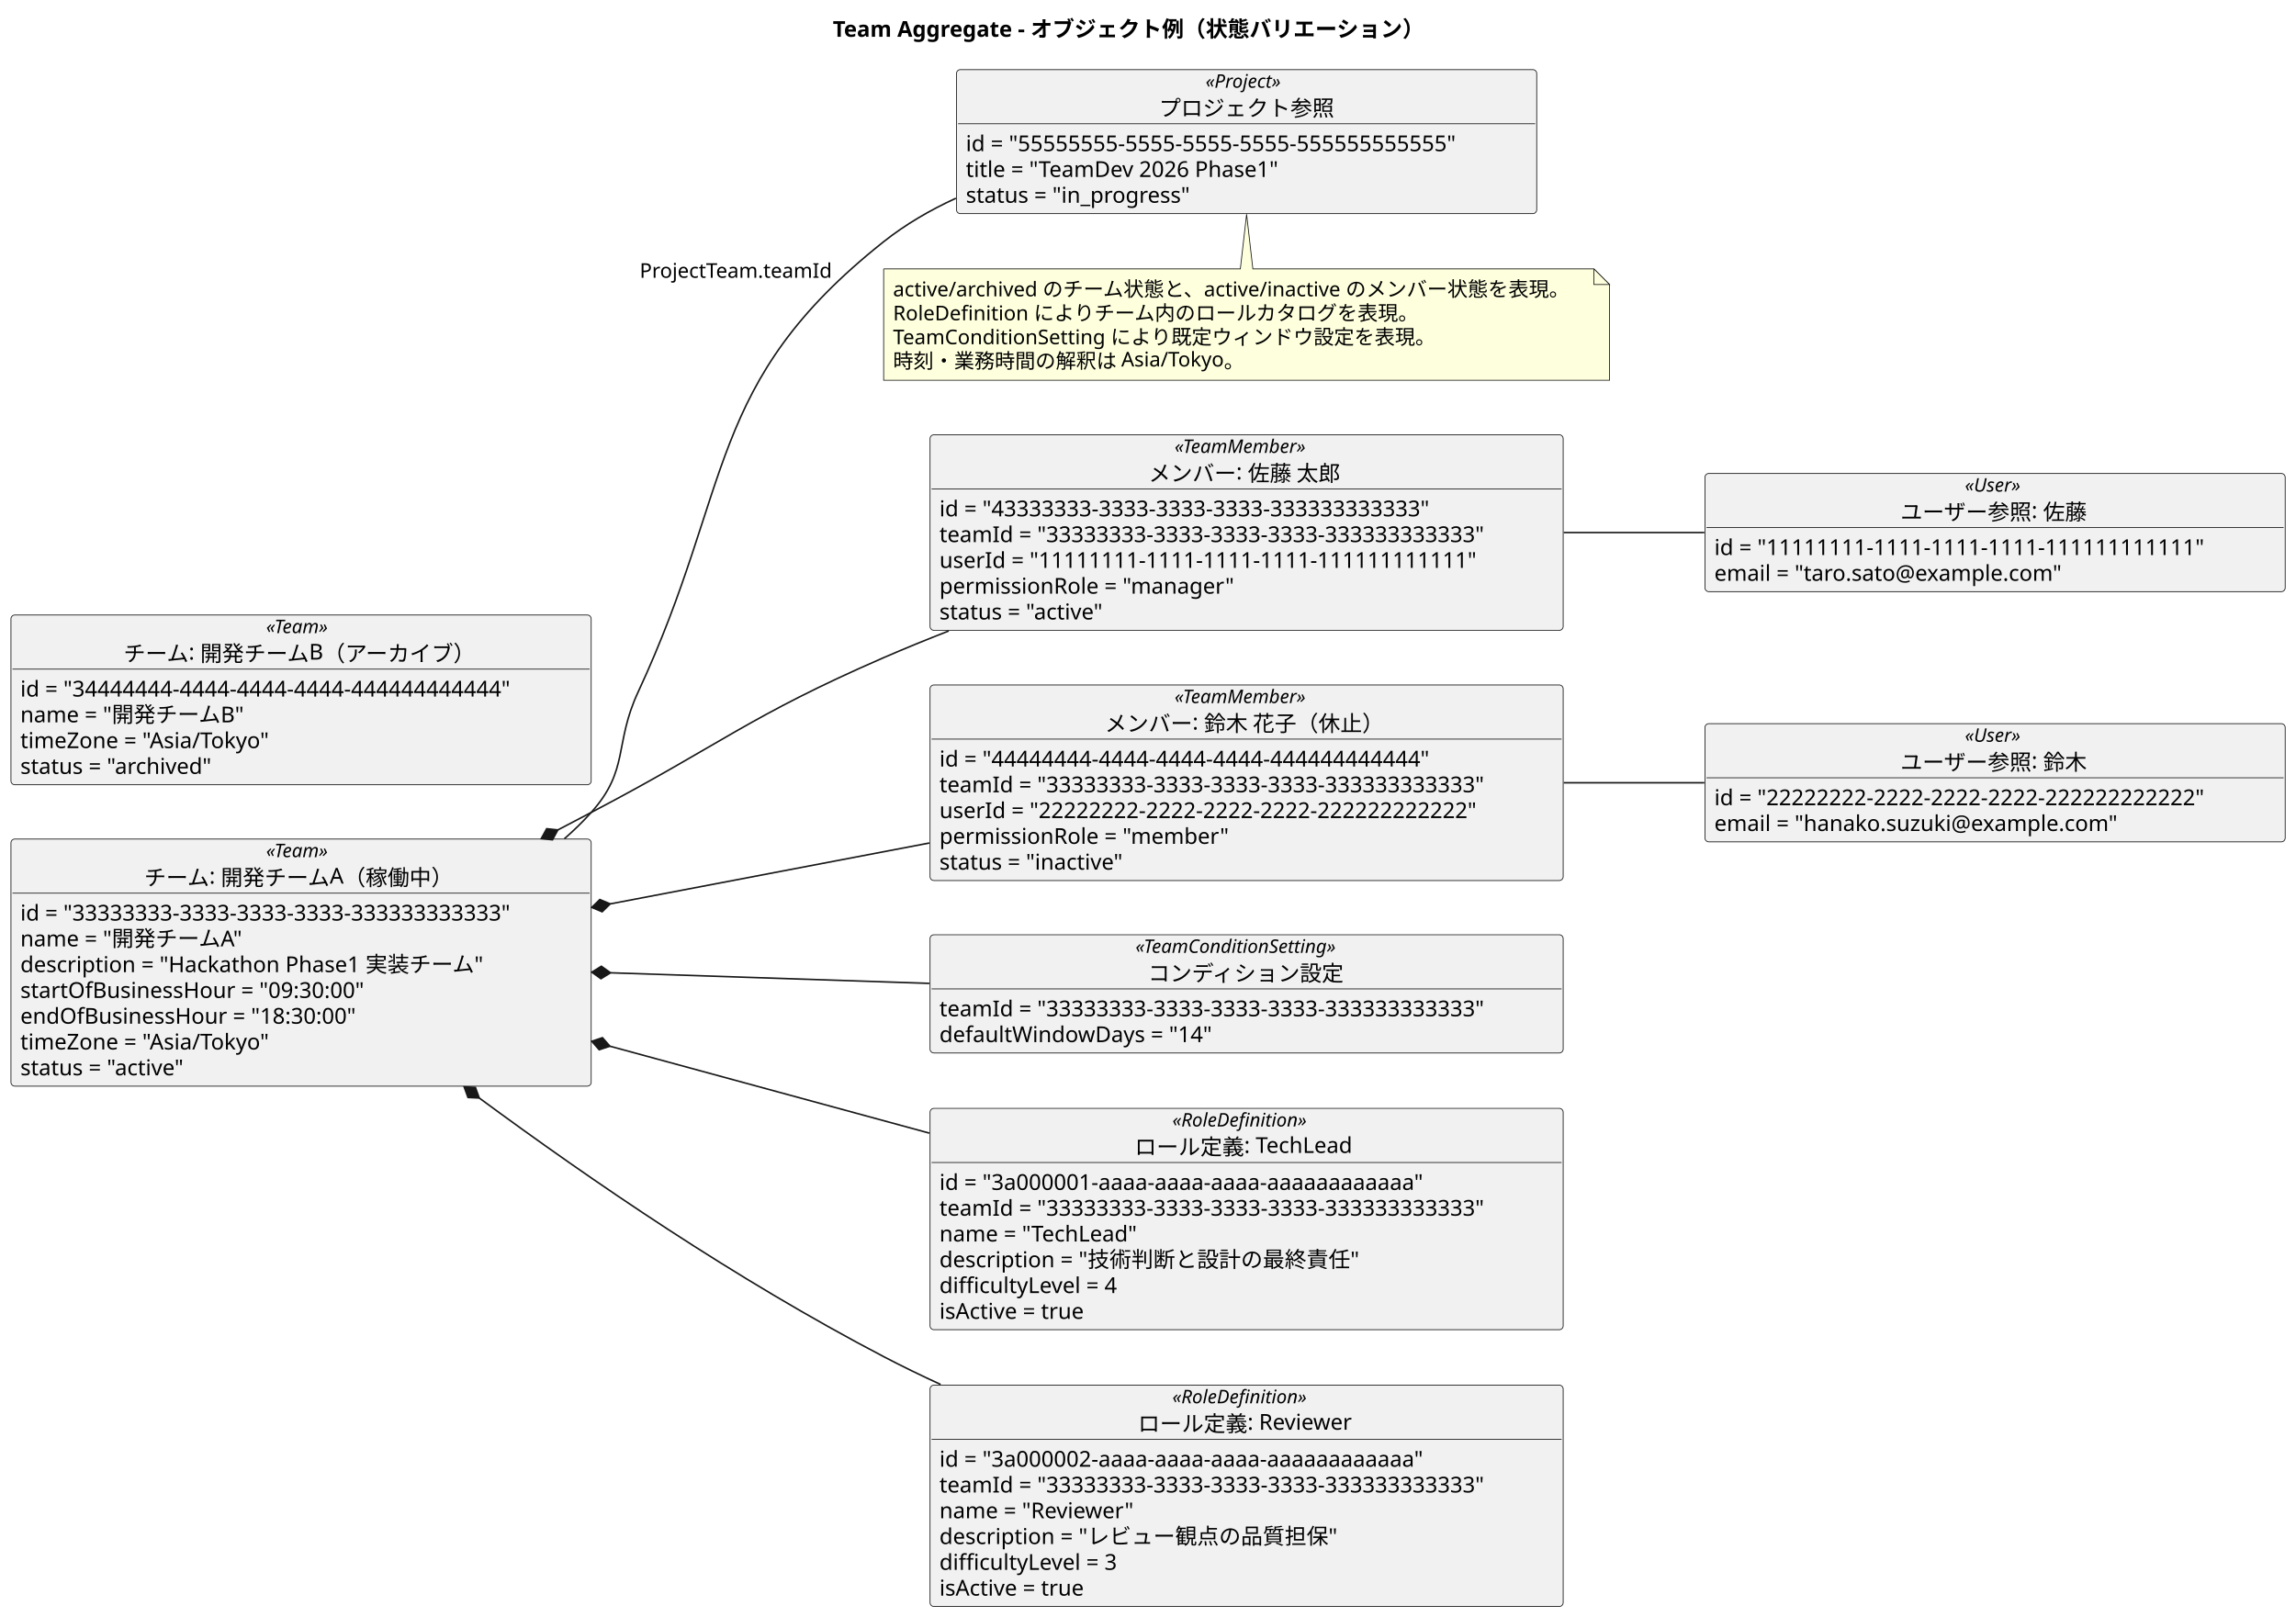
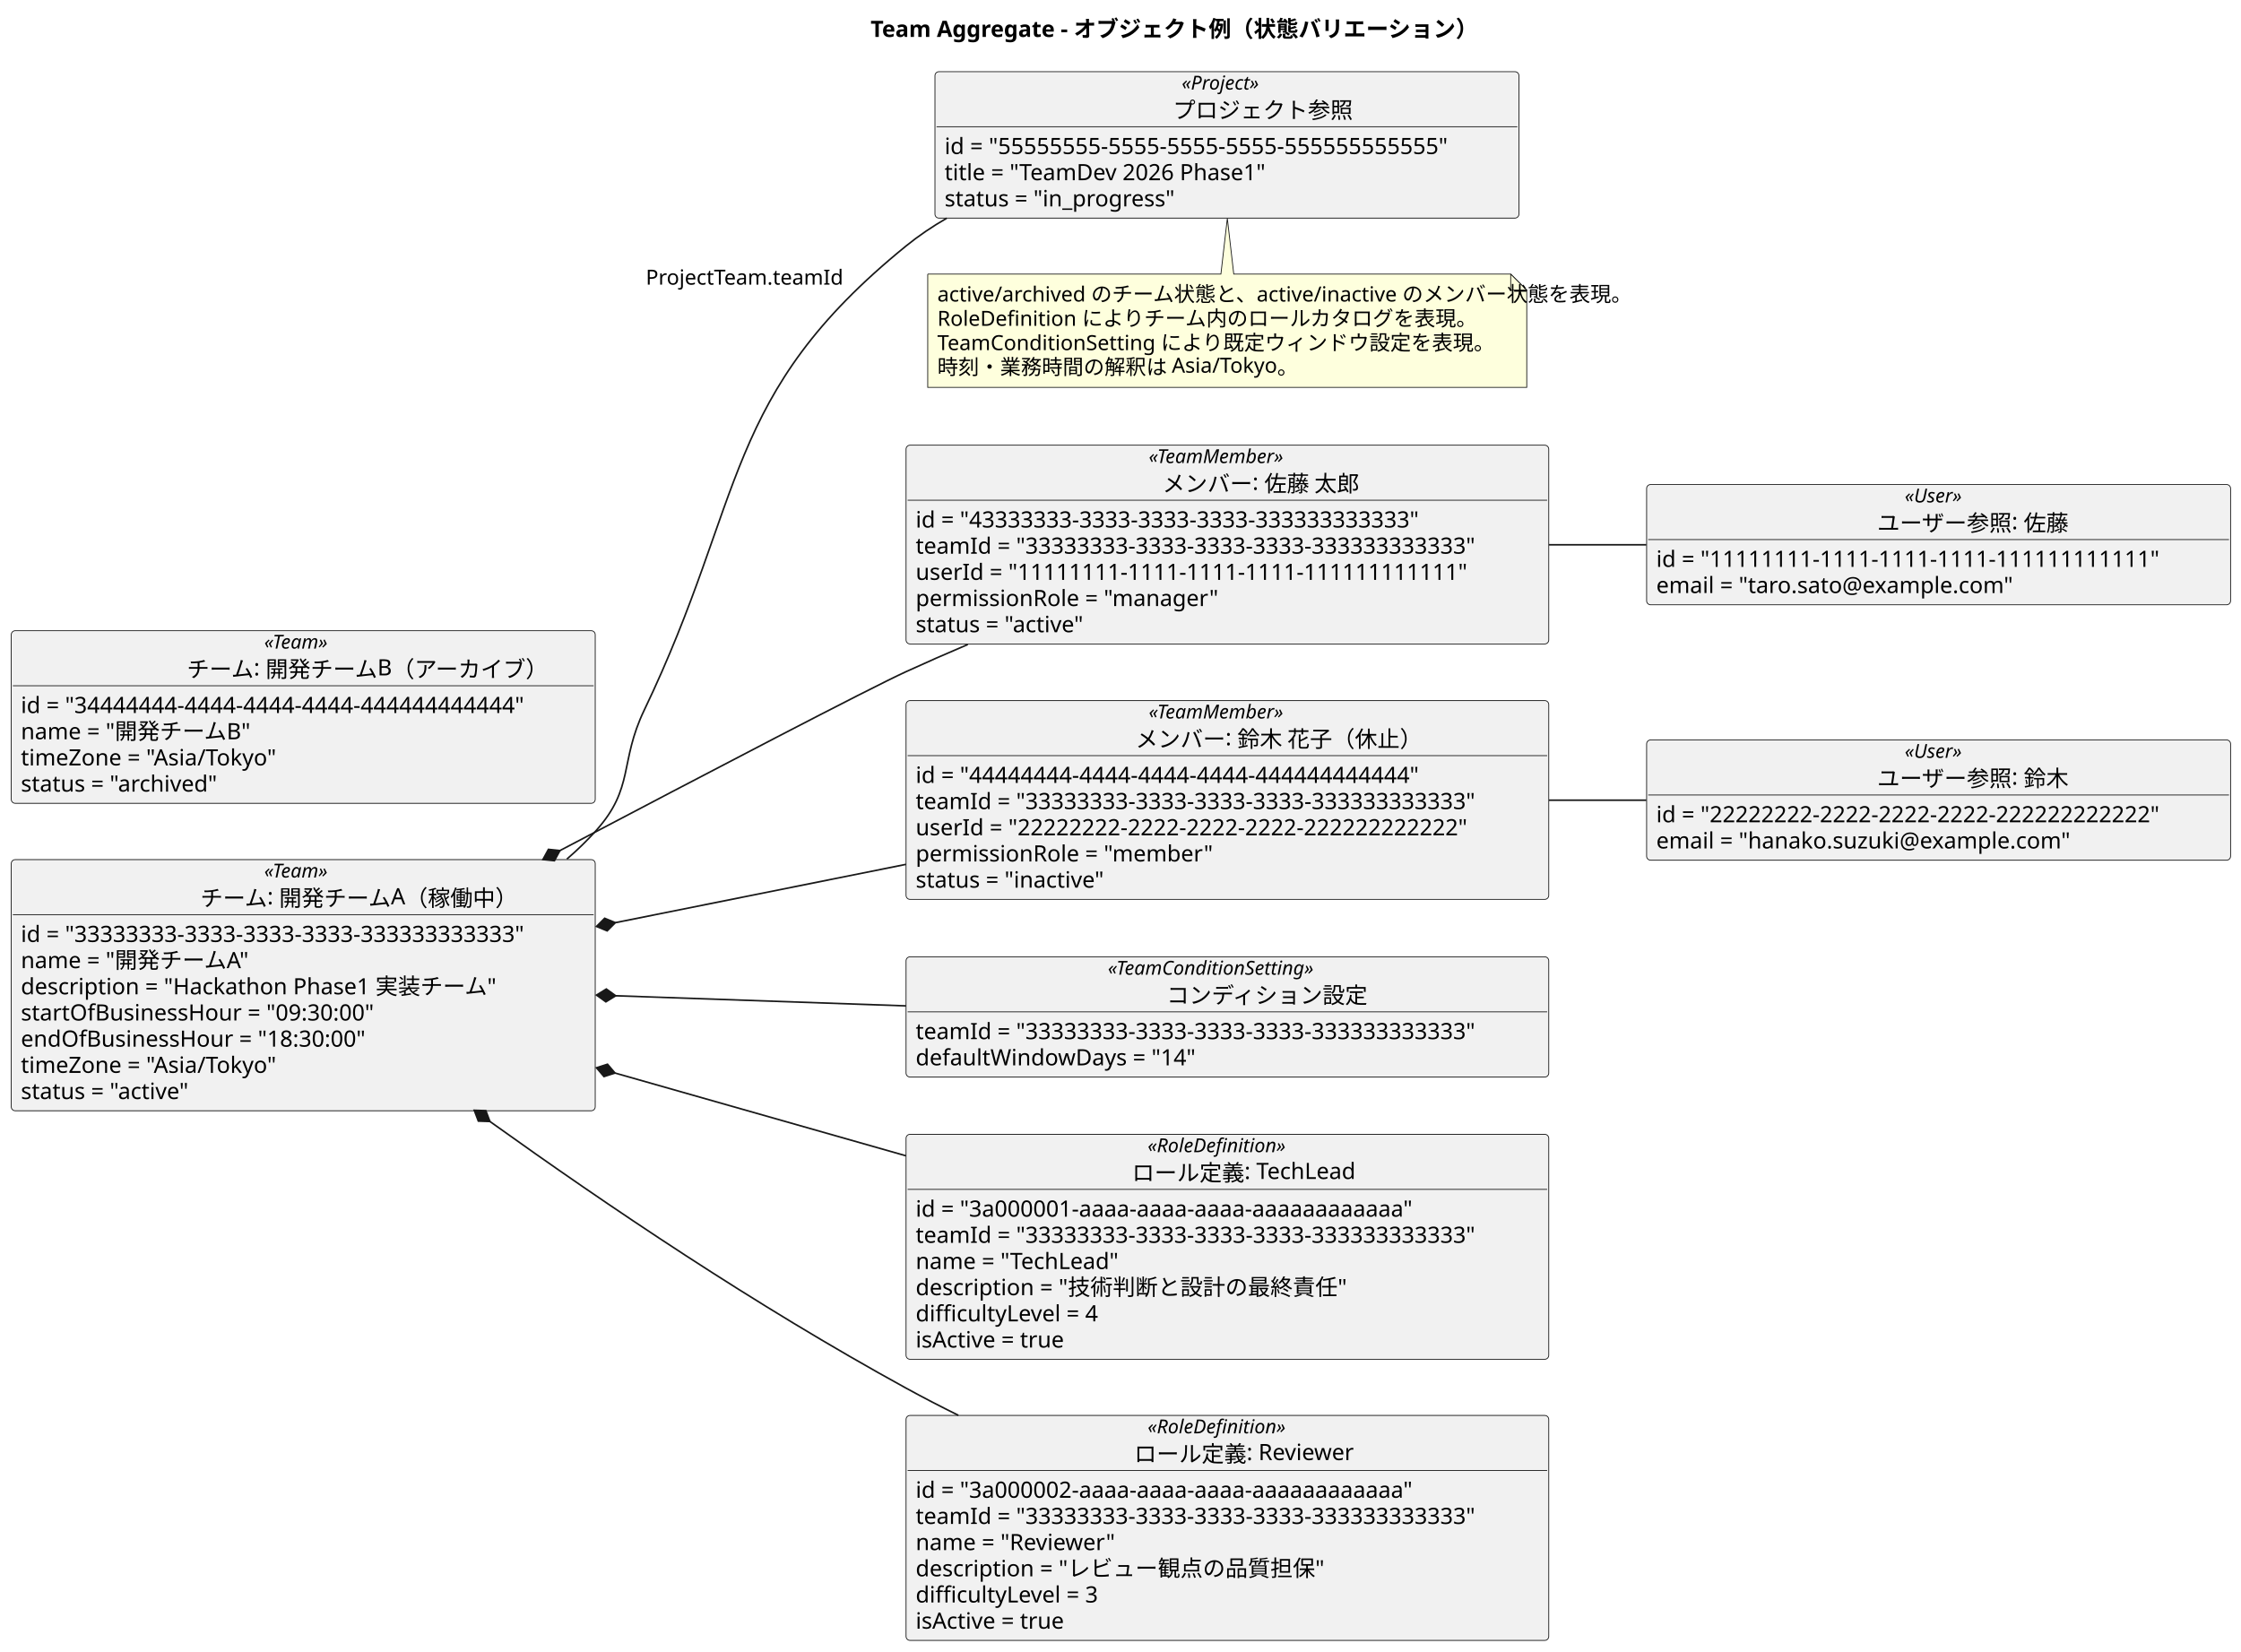
- <svg xmlns="http://www.w3.org/2000/svg" contentStyleType="text/css" data-diagram-type="CLASS" height="1034px" preserveAspectRatio="none" style="width:1468px;height:1034px;background:#FFFFFF;" version="1.1" viewBox="0 0 1468 1034" width="1468px" zoomAndPan="magnify">
+ <svg xmlns="http://www.w3.org/2000/svg" contentStyleType="text/css" data-diagram-type="CLASS" height="1028px" preserveAspectRatio="none" style="width:1395px;height:1028px;background:#FFFFFF;" version="1.1" viewBox="0 0 1395 1028" width="1395px" zoomAndPan="magnify">
  <defs />
  <g>
    <g class="title" data-source-line="1">
-       <text fill="#000000" font-family="sans-serif" font-size="14" font-weight="bold" lengthAdjust="spacing" textLength="389.143" x="532.473" y="23.535">Team Aggregate - オブジェクト例（状態バリエーション）</text>
+       <text fill="#000000" font-family="sans-serif" font-size="14" font-weight="bold" lengthAdjust="spacing" textLength="297.671" x="541.927" y="22.995">Team Aggregate - オブジェクト例（状態バリエーション）</text>
    </g>
    <g class="entity" data-qualified-name="team_active" data-source-line="7" id="ent0002">
-       <rect fill="#F1F1F1" height="158.039" rx="2.5" ry="2.5" style="stroke:#181818;stroke-width:0.5;" width="370.989" x="7" y="536.549" />
-       <text fill="#000000" font-family="sans-serif" font-size="12" font-style="italic" lengthAdjust="spacing" textLength="44.678" x="170.156" y="548.151">«Team»</text>
-       <text fill="#000000" font-family="sans-serif" font-size="14" lengthAdjust="spacing" textLength="200.519" x="92.235" y="566.217">チーム: 開発チームA（稼働中）</text>
-       <line style="stroke:#181818;stroke-width:0.5;" x1="8" x2="376.989" y1="571.171" y2="571.171" />
-       <text fill="#000000" font-family="sans-serif" font-size="14" lengthAdjust="spacing" textLength="358.989" x="13" y="588.706">id = "33333333-3333-3333-3333-333333333333"</text>
-       <text fill="#000000" font-family="sans-serif" font-size="14" lengthAdjust="spacing" textLength="147.397" x="13" y="605.194">name = "開発チームA"</text>
-       <text fill="#000000" font-family="sans-serif" font-size="14" lengthAdjust="spacing" textLength="305.648" x="13" y="621.682">description = "Hackathon Phase1 実装チーム"</text>
-       <text fill="#000000" font-family="sans-serif" font-size="14" lengthAdjust="spacing" textLength="231.506" x="13" y="638.171">startOfBusinessHour = "09:30:00"</text>
-       <text fill="#000000" font-family="sans-serif" font-size="14" lengthAdjust="spacing" textLength="225.736" x="13" y="654.659">endOfBusinessHour = "18:30:00"</text>
-       <text fill="#000000" font-family="sans-serif" font-size="14" lengthAdjust="spacing" textLength="171.616" x="13" y="671.147">timeZone = "Asia/Tokyo"</text>
-       <text fill="#000000" font-family="sans-serif" font-size="14" lengthAdjust="spacing" textLength="110.845" x="13" y="687.635">status = "active"</text>
+       <rect fill="#F1F1F1" height="156.344" rx="2.5" ry="2.5" style="stroke:#181818;stroke-width:0.5;" width="363.524" x="7" y="535.127" />
+       <text fill="#000000" font-family="sans-serif" font-size="12" font-style="italic" lengthAdjust="spacing" textLength="48.568" x="164.478" y="546.266">«Team»</text>
+       <text fill="#000000" font-family="sans-serif" font-size="14" lengthAdjust="spacing" textLength="127.962" x="124.781" y="564.091">チーム: 開発チームA（稼働中）</text>
+       <line style="stroke:#181818;stroke-width:0.5;" x1="8" x2="369.524" y1="569.393" y2="569.393" />
+       <text fill="#000000" font-family="sans-serif" font-size="14" lengthAdjust="spacing" textLength="351.524" x="13" y="586.388">id = "33333333-3333-3333-3333-333333333333"</text>
+       <text fill="#000000" font-family="sans-serif" font-size="14" lengthAdjust="spacing" textLength="124.797" x="13" y="602.685">name = "開発チームA"</text>
+       <text fill="#000000" font-family="sans-serif" font-size="14" lengthAdjust="spacing" textLength="288.258" x="13" y="618.981">description = "Hackathon Phase1 実装チーム"</text>
+       <text fill="#000000" font-family="sans-serif" font-size="14" lengthAdjust="spacing" textLength="240.399" x="13" y="635.278">startOfBusinessHour = "09:30:00"</text>
+       <text fill="#000000" font-family="sans-serif" font-size="14" lengthAdjust="spacing" textLength="234.165" x="13" y="651.575">endOfBusinessHour = "18:30:00"</text>
+       <text fill="#000000" font-family="sans-serif" font-size="14" lengthAdjust="spacing" textLength="176.914" x="13" y="667.872">timeZone = "Asia/Tokyo"</text>
+       <text fill="#000000" font-family="sans-serif" font-size="14" lengthAdjust="spacing" textLength="119.082" x="13" y="684.169">status = "active"</text>
    </g>
    <g class="entity" data-qualified-name="team_archived" data-source-line="17" id="ent0003">
-       <rect fill="#F1F1F1" height="108.574" rx="2.5" ry="2.5" style="stroke:#181818;stroke-width:0.5;" width="370.989" x="7" y="393.279" />
-       <text fill="#000000" font-family="sans-serif" font-size="12" font-style="italic" lengthAdjust="spacing" textLength="44.678" x="170.156" y="404.881">«Team»</text>
-       <text fill="#000000" font-family="sans-serif" font-size="14" lengthAdjust="spacing" textLength="226.912" x="79.039" y="422.947">チーム: 開発チームB（アーカイブ）</text>
-       <line style="stroke:#181818;stroke-width:0.5;" x1="8" x2="376.989" y1="427.901" y2="427.901" />
-       <text fill="#000000" font-family="sans-serif" font-size="14" lengthAdjust="spacing" textLength="358.989" x="13" y="445.436">id = "34444444-4444-4444-4444-444444444444"</text>
-       <text fill="#000000" font-family="sans-serif" font-size="14" lengthAdjust="spacing" textLength="145.79" x="13" y="461.924">name = "開発チームB"</text>
-       <text fill="#000000" font-family="sans-serif" font-size="14" lengthAdjust="spacing" textLength="171.616" x="13" y="478.412">timeZone = "Asia/Tokyo"</text>
-       <text fill="#000000" font-family="sans-serif" font-size="14" lengthAdjust="spacing" textLength="128.837" x="13" y="494.901">status = "archived"</text>
+       <rect fill="#F1F1F1" height="107.453" rx="2.5" ry="2.5" style="stroke:#181818;stroke-width:0.5;" width="363.524" x="7" y="392.627" />
+       <text fill="#000000" font-family="sans-serif" font-size="12" font-style="italic" lengthAdjust="spacing" textLength="48.568" x="164.478" y="403.766">«Team»</text>
+       <text fill="#000000" font-family="sans-serif" font-size="14" lengthAdjust="spacing" textLength="144.792" x="116.366" y="421.591">チーム: 開発チームB（アーカイブ）</text>
+       <line style="stroke:#181818;stroke-width:0.5;" x1="8" x2="369.524" y1="426.893" y2="426.893" />
+       <text fill="#000000" font-family="sans-serif" font-size="14" lengthAdjust="spacing" textLength="351.524" x="13" y="443.888">id = "34444444-4444-4444-4444-444444444444"</text>
+       <text fill="#000000" font-family="sans-serif" font-size="14" lengthAdjust="spacing" textLength="124.824" x="13" y="460.185">name = "開発チームB"</text>
+       <text fill="#000000" font-family="sans-serif" font-size="14" lengthAdjust="spacing" textLength="176.914" x="13" y="476.481">timeZone = "Asia/Tokyo"</text>
+       <text fill="#000000" font-family="sans-serif" font-size="14" lengthAdjust="spacing" textLength="137.108" x="13" y="492.778">status = "archived"</text>
    </g>
    <g class="entity" data-qualified-name="member_taro" data-source-line="24" id="ent0004">
-       <rect fill="#F1F1F1" height="125.062" rx="2.5" ry="2.5" style="stroke:#181818;stroke-width:0.5;" width="404.813" x="594.64" y="278.029" />
-       <text fill="#000000" font-family="sans-serif" font-size="12" font-style="italic" lengthAdjust="spacing" textLength="92.051" x="751.021" y="289.631">«TeamMember»</text>
-       <text fill="#000000" font-family="sans-serif" font-size="14" lengthAdjust="spacing" textLength="125.289" x="734.402" y="307.697">メンバー: 佐藤 太郎</text>
-       <line style="stroke:#181818;stroke-width:0.5;" x1="595.64" x2="998.453" y1="312.651" y2="312.651" />
-       <text fill="#000000" font-family="sans-serif" font-size="14" lengthAdjust="spacing" textLength="358.989" x="600.64" y="330.186">id = "43333333-3333-3333-3333-333333333333"</text>
-       <text fill="#000000" font-family="sans-serif" font-size="14" lengthAdjust="spacing" textLength="392.813" x="600.64" y="346.674">teamId = "33333333-3333-3333-3333-333333333333"</text>
-       <text fill="#000000" font-family="sans-serif" font-size="14" lengthAdjust="spacing" textLength="388.329" x="600.64" y="363.162">userId = "11111111-1111-1111-1111-111111111111"</text>
-       <text fill="#000000" font-family="sans-serif" font-size="14" lengthAdjust="spacing" textLength="194.291" x="600.64" y="379.651">permissionRole = "manager"</text>
-       <text fill="#000000" font-family="sans-serif" font-size="14" lengthAdjust="spacing" textLength="110.845" x="600.64" y="396.139">status = "active"</text>
+       <rect fill="#F1F1F1" height="123.75" rx="2.5" ry="2.5" style="stroke:#181818;stroke-width:0.5;" width="400.083" x="564" y="277.127" />
+       <text fill="#000000" font-family="sans-serif" font-size="12" font-style="italic" lengthAdjust="spacing" textLength="97.928" x="715.078" y="288.266">«TeamMember»</text>
+       <text fill="#000000" font-family="sans-serif" font-size="14" lengthAdjust="spacing" textLength="80.828" x="723.627" y="306.091">メンバー: 佐藤 太郎</text>
+       <line style="stroke:#181818;stroke-width:0.5;" x1="565" x2="963.083" y1="311.393" y2="311.393" />
+       <text fill="#000000" font-family="sans-serif" font-size="14" lengthAdjust="spacing" textLength="351.524" x="570" y="328.388">id = "43333333-3333-3333-3333-333333333333"</text>
+       <text fill="#000000" font-family="sans-serif" font-size="14" lengthAdjust="spacing" textLength="388.083" x="570" y="344.685">teamId = "33333333-3333-3333-3333-333333333333"</text>
+       <text fill="#000000" font-family="sans-serif" font-size="14" lengthAdjust="spacing" textLength="382.3" x="570" y="360.981">userId = "11111111-1111-1111-1111-111111111111"</text>
+       <text fill="#000000" font-family="sans-serif" font-size="14" lengthAdjust="spacing" textLength="203.93" x="570" y="377.278">permissionRole = "manager"</text>
+       <text fill="#000000" font-family="sans-serif" font-size="14" lengthAdjust="spacing" textLength="119.082" x="570" y="393.575">status = "active"</text>
    </g>
    <g class="entity" data-qualified-name="member_hanako" data-source-line="32" id="ent0005">
-       <rect fill="#F1F1F1" height="125.062" rx="2.5" ry="2.5" style="stroke:#181818;stroke-width:0.5;" width="404.813" x="594.64" y="438.029" />
-       <text fill="#000000" font-family="sans-serif" font-size="12" font-style="italic" lengthAdjust="spacing" textLength="92.051" x="751.021" y="449.631">«TeamMember»</text>
-       <text fill="#000000" font-family="sans-serif" font-size="14" lengthAdjust="spacing" textLength="181.289" x="706.402" y="467.697">メンバー: 鈴木 花子（休止）</text>
-       <line style="stroke:#181818;stroke-width:0.5;" x1="595.64" x2="998.453" y1="472.651" y2="472.651" />
-       <text fill="#000000" font-family="sans-serif" font-size="14" lengthAdjust="spacing" textLength="358.989" x="600.64" y="490.186">id = "44444444-4444-4444-4444-444444444444"</text>
-       <text fill="#000000" font-family="sans-serif" font-size="14" lengthAdjust="spacing" textLength="392.813" x="600.64" y="506.674">teamId = "33333333-3333-3333-3333-333333333333"</text>
-       <text fill="#000000" font-family="sans-serif" font-size="14" lengthAdjust="spacing" textLength="388.329" x="600.64" y="523.162">userId = "22222222-2222-2222-2222-222222222222"</text>
-       <text fill="#000000" font-family="sans-serif" font-size="14" lengthAdjust="spacing" textLength="191.092" x="600.64" y="539.651">permissionRole = "member"</text>
-       <text fill="#000000" font-family="sans-serif" font-size="14" lengthAdjust="spacing" textLength="123.58" x="600.64" y="556.139">status = "inactive"</text>
+       <rect fill="#F1F1F1" height="123.75" rx="2.5" ry="2.5" style="stroke:#181818;stroke-width:0.5;" width="400.083" x="564" y="436.127" />
+       <text fill="#000000" font-family="sans-serif" font-size="12" font-style="italic" lengthAdjust="spacing" textLength="97.928" x="715.078" y="447.266">«TeamMember»</text>
+       <text fill="#000000" font-family="sans-serif" font-size="14" lengthAdjust="spacing" textLength="114.434" x="706.825" y="465.091">メンバー: 鈴木 花子（休止）</text>
+       <line style="stroke:#181818;stroke-width:0.5;" x1="565" x2="963.083" y1="470.393" y2="470.393" />
+       <text fill="#000000" font-family="sans-serif" font-size="14" lengthAdjust="spacing" textLength="351.524" x="570" y="487.388">id = "44444444-4444-4444-4444-444444444444"</text>
+       <text fill="#000000" font-family="sans-serif" font-size="14" lengthAdjust="spacing" textLength="388.083" x="570" y="503.685">teamId = "33333333-3333-3333-3333-333333333333"</text>
+       <text fill="#000000" font-family="sans-serif" font-size="14" lengthAdjust="spacing" textLength="382.3" x="570" y="519.981">userId = "22222222-2222-2222-2222-222222222222"</text>
+       <text fill="#000000" font-family="sans-serif" font-size="14" lengthAdjust="spacing" textLength="200.149" x="570" y="536.278">permissionRole = "member"</text>
+       <text fill="#000000" font-family="sans-serif" font-size="14" lengthAdjust="spacing" textLength="131.845" x="570" y="552.575">status = "inactive"</text>
    </g>
    <g class="entity" data-qualified-name="team_condition_setting" data-source-line="40" id="ent0006">
-       <rect fill="#F1F1F1" height="75.598" rx="2.5" ry="2.5" style="stroke:#181818;stroke-width:0.5;" width="404.813" x="594.64" y="597.769" />
-       <text fill="#000000" font-family="sans-serif" font-size="12" font-style="italic" lengthAdjust="spacing" textLength="142.119" x="725.987" y="609.371">«TeamConditionSetting»</text>
-       <text fill="#000000" font-family="sans-serif" font-size="14" lengthAdjust="spacing" textLength="126" x="734.047" y="627.438">コンディション設定</text>
-       <line style="stroke:#181818;stroke-width:0.5;" x1="595.64" x2="998.453" y1="632.391" y2="632.391" />
-       <text fill="#000000" font-family="sans-serif" font-size="14" lengthAdjust="spacing" textLength="392.813" x="600.64" y="649.926">teamId = "33333333-3333-3333-3333-333333333333"</text>
-       <text fill="#000000" font-family="sans-serif" font-size="14" lengthAdjust="spacing" textLength="181.193" x="600.64" y="666.414">defaultWindowDays = "14"</text>
+       <rect fill="#F1F1F1" height="74.859" rx="2.5" ry="2.5" style="stroke:#181818;stroke-width:0.5;" width="400.083" x="564" y="595.627" />
+       <text fill="#000000" font-family="sans-serif" font-size="12" font-style="italic" lengthAdjust="spacing" textLength="148.799" x="689.642" y="606.766">«TeamConditionSetting»</text>
+       <text fill="#000000" font-family="sans-serif" font-size="14" lengthAdjust="spacing" textLength="75.612" x="726.235" y="624.591">コンディション設定</text>
+       <line style="stroke:#181818;stroke-width:0.5;" x1="565" x2="963.083" y1="629.893" y2="629.893" />
+       <text fill="#000000" font-family="sans-serif" font-size="14" lengthAdjust="spacing" textLength="388.083" x="570" y="646.888">teamId = "33333333-3333-3333-3333-333333333333"</text>
+       <text fill="#000000" font-family="sans-serif" font-size="14" lengthAdjust="spacing" textLength="191.03" x="570" y="663.185">defaultWindowDays = "14"</text>
    </g>
    <g class="entity" data-qualified-name="role_def_techlead" data-source-line="45" id="ent0007">
-       <rect fill="#F1F1F1" height="141.551" rx="2.5" ry="2.5" style="stroke:#181818;stroke-width:0.5;" width="404.813" x="594.64" y="708.789" />
-       <text fill="#000000" font-family="sans-serif" font-size="12" font-style="italic" lengthAdjust="spacing" textLength="94.934" x="749.58" y="720.391">«RoleDefinition»</text>
-       <text fill="#000000" font-family="sans-serif" font-size="14" lengthAdjust="spacing" textLength="143.179" x="725.457" y="738.457">ロール定義: TechLead</text>
-       <line style="stroke:#181818;stroke-width:0.5;" x1="595.64" x2="998.453" y1="743.411" y2="743.411" />
-       <text fill="#000000" font-family="sans-serif" font-size="14" lengthAdjust="spacing" textLength="330.962" x="600.64" y="760.946">id = "3a000001-aaaa-aaaa-aaaa-aaaaaaaaaaaa"</text>
-       <text fill="#000000" font-family="sans-serif" font-size="14" lengthAdjust="spacing" textLength="392.813" x="600.64" y="777.434">teamId = "33333333-3333-3333-3333-333333333333"</text>
-       <text fill="#000000" font-family="sans-serif" font-size="14" lengthAdjust="spacing" textLength="132.057" x="600.64" y="793.922">name = "TechLead"</text>
-       <text fill="#000000" font-family="sans-serif" font-size="14" lengthAdjust="spacing" textLength="274.524" x="600.64" y="810.411">description = "技術判断と設計の最終責任"</text>
-       <text fill="#000000" font-family="sans-serif" font-size="14" lengthAdjust="spacing" textLength="122.856" x="600.64" y="826.899">difficultyLevel = 4</text>
-       <text fill="#000000" font-family="sans-serif" font-size="14" lengthAdjust="spacing" textLength="99.784" x="600.64" y="843.387">isActive = true</text>
+       <rect fill="#F1F1F1" height="140.047" rx="2.5" ry="2.5" style="stroke:#181818;stroke-width:0.5;" width="400.083" x="564" y="706.127" />
+       <text fill="#000000" font-family="sans-serif" font-size="12" font-style="italic" lengthAdjust="spacing" textLength="99.316" x="714.383" y="717.266">«RoleDefinition»</text>
+       <text fill="#000000" font-family="sans-serif" font-size="14" lengthAdjust="spacing" textLength="118.788" x="704.648" y="735.091">ロール定義: TechLead</text>
+       <line style="stroke:#181818;stroke-width:0.5;" x1="565" x2="963.083" y1="740.393" y2="740.393" />
+       <text fill="#000000" font-family="sans-serif" font-size="14" lengthAdjust="spacing" textLength="343.321" x="570" y="757.388">id = "3a000001-aaaa-aaaa-aaaa-aaaaaaaaaaaa"</text>
+       <text fill="#000000" font-family="sans-serif" font-size="14" lengthAdjust="spacing" textLength="388.083" x="570" y="773.685">teamId = "33333333-3333-3333-3333-333333333333"</text>
+       <text fill="#000000" font-family="sans-serif" font-size="14" lengthAdjust="spacing" textLength="140.827" x="570" y="789.981">name = "TechLead"</text>
+       <text fill="#000000" font-family="sans-serif" font-size="14" lengthAdjust="spacing" textLength="212.167" x="570" y="806.278">description = "技術判断と設計の最終責任"</text>
+       <text fill="#000000" font-family="sans-serif" font-size="14" lengthAdjust="spacing" textLength="127.497" x="570" y="822.575">difficultyLevel = 4</text>
+       <text fill="#000000" font-family="sans-serif" font-size="14" lengthAdjust="spacing" textLength="104.098" x="570" y="838.872">isActive = true</text>
    </g>
    <g class="entity" data-qualified-name="role_def_reviewer" data-source-line="54" id="ent0008">
-       <rect fill="#F1F1F1" height="141.551" rx="2.5" ry="2.5" style="stroke:#181818;stroke-width:0.5;" width="404.813" x="594.64" y="885.789" />
-       <text fill="#000000" font-family="sans-serif" font-size="12" font-style="italic" lengthAdjust="spacing" textLength="94.934" x="749.58" y="897.391">«RoleDefinition»</text>
-       <text fill="#000000" font-family="sans-serif" font-size="14" lengthAdjust="spacing" textLength="138.92" x="727.587" y="915.457">ロール定義: Reviewer</text>
-       <line style="stroke:#181818;stroke-width:0.5;" x1="595.64" x2="998.453" y1="920.411" y2="920.411" />
-       <text fill="#000000" font-family="sans-serif" font-size="14" lengthAdjust="spacing" textLength="330.962" x="600.64" y="937.946">id = "3a000002-aaaa-aaaa-aaaa-aaaaaaaaaaaa"</text>
-       <text fill="#000000" font-family="sans-serif" font-size="14" lengthAdjust="spacing" textLength="392.813" x="600.64" y="954.434">teamId = "33333333-3333-3333-3333-333333333333"</text>
-       <text fill="#000000" font-family="sans-serif" font-size="14" lengthAdjust="spacing" textLength="127.798" x="600.64" y="970.922">name = "Reviewer"</text>
-       <text fill="#000000" font-family="sans-serif" font-size="14" lengthAdjust="spacing" textLength="260.524" x="600.64" y="987.411">description = "レビュー観点の品質担保"</text>
-       <text fill="#000000" font-family="sans-serif" font-size="14" lengthAdjust="spacing" textLength="122.856" x="600.64" y="1003.899">difficultyLevel = 3</text>
-       <text fill="#000000" font-family="sans-serif" font-size="14" lengthAdjust="spacing" textLength="99.784" x="600.64" y="1020.387">isActive = true</text>
+       <rect fill="#F1F1F1" height="140.047" rx="2.5" ry="2.5" style="stroke:#181818;stroke-width:0.5;" width="400.083" x="564" y="881.127" />
+       <text fill="#000000" font-family="sans-serif" font-size="12" font-style="italic" lengthAdjust="spacing" textLength="99.316" x="714.383" y="892.266">«RoleDefinition»</text>
+       <text fill="#000000" font-family="sans-serif" font-size="14" lengthAdjust="spacing" textLength="116.122" x="705.981" y="910.091">ロール定義: Reviewer</text>
+       <line style="stroke:#181818;stroke-width:0.5;" x1="565" x2="963.083" y1="915.393" y2="915.393" />
+       <text fill="#000000" font-family="sans-serif" font-size="14" lengthAdjust="spacing" textLength="343.321" x="570" y="932.388">id = "3a000002-aaaa-aaaa-aaaa-aaaaaaaaaaaa"</text>
+       <text fill="#000000" font-family="sans-serif" font-size="14" lengthAdjust="spacing" textLength="388.083" x="570" y="948.685">teamId = "33333333-3333-3333-3333-333333333333"</text>
+       <text fill="#000000" font-family="sans-serif" font-size="14" lengthAdjust="spacing" textLength="138.161" x="570" y="964.981">name = "Reviewer"</text>
+       <text fill="#000000" font-family="sans-serif" font-size="14" lengthAdjust="spacing" textLength="203.766" x="570" y="981.278">description = "レビュー観点の品質担保"</text>
+       <text fill="#000000" font-family="sans-serif" font-size="14" lengthAdjust="spacing" textLength="127.497" x="570" y="997.575">difficultyLevel = 3</text>
+       <text fill="#000000" font-family="sans-serif" font-size="14" lengthAdjust="spacing" textLength="104.098" x="570" y="1013.872">isActive = true</text>
    </g>
    <g class="entity" data-qualified-name="user_taro" data-source-line="63" id="ent0009">
-       <rect fill="#F1F1F1" height="75.598" rx="2.5" ry="2.5" style="stroke:#181818;stroke-width:0.5;" width="370.989" x="1090.1" y="302.769" />
-       <text fill="#000000" font-family="sans-serif" font-size="12" font-style="italic" lengthAdjust="spacing" textLength="38.602" x="1256.294" y="314.371">«User»</text>
-       <text fill="#000000" font-family="sans-serif" font-size="14" lengthAdjust="spacing" textLength="120.859" x="1215.165" y="332.438">ユーザー参照: 佐藤</text>
-       <line style="stroke:#181818;stroke-width:0.5;" x1="1091.1" x2="1460.089" y1="337.391" y2="337.391" />
-       <text fill="#000000" font-family="sans-serif" font-size="14" lengthAdjust="spacing" textLength="358.989" x="1096.1" y="354.926">id = "11111111-1111-1111-1111-111111111111"</text>
-       <text fill="#000000" font-family="sans-serif" font-size="14" lengthAdjust="spacing" textLength="230.706" x="1096.1" y="371.414">email = "taro.sato@example.com"</text>
+       <rect fill="#F1F1F1" height="74.859" rx="2.5" ry="2.5" style="stroke:#181818;stroke-width:0.5;" width="363.524" x="1025" y="301.627" />
+       <text fill="#000000" font-family="sans-serif" font-size="12" font-style="italic" lengthAdjust="spacing" textLength="42.164" x="1185.68" y="312.766">«User»</text>
+       <text fill="#000000" font-family="sans-serif" font-size="14" lengthAdjust="spacing" textLength="76.378" x="1168.573" y="330.591">ユーザー参照: 佐藤</text>
+       <line style="stroke:#181818;stroke-width:0.5;" x1="1026" x2="1387.524" y1="335.893" y2="335.893" />
+       <text fill="#000000" font-family="sans-serif" font-size="14" lengthAdjust="spacing" textLength="351.524" x="1031" y="352.888">id = "11111111-1111-1111-1111-111111111111"</text>
+       <text fill="#000000" font-family="sans-serif" font-size="14" lengthAdjust="spacing" textLength="243.742" x="1031" y="369.185">email = "taro.sato@example.com"</text>
    </g>
    <g class="entity" data-qualified-name="user_hanako" data-source-line="68" id="ent0010">
-       <rect fill="#F1F1F1" height="75.598" rx="2.5" ry="2.5" style="stroke:#181818;stroke-width:0.5;" width="370.989" x="1090.1" y="462.769" />
-       <text fill="#000000" font-family="sans-serif" font-size="12" font-style="italic" lengthAdjust="spacing" textLength="38.602" x="1256.294" y="474.371">«User»</text>
-       <text fill="#000000" font-family="sans-serif" font-size="14" lengthAdjust="spacing" textLength="120.859" x="1215.165" y="492.438">ユーザー参照: 鈴木</text>
-       <line style="stroke:#181818;stroke-width:0.5;" x1="1091.1" x2="1460.089" y1="497.391" y2="497.391" />
-       <text fill="#000000" font-family="sans-serif" font-size="14" lengthAdjust="spacing" textLength="358.989" x="1096.1" y="514.926">id = "22222222-2222-2222-2222-222222222222"</text>
-       <text fill="#000000" font-family="sans-serif" font-size="14" lengthAdjust="spacing" textLength="269.097" x="1096.1" y="531.414">email = "hanako.suzuki@example.com"</text>
+       <rect fill="#F1F1F1" height="74.859" rx="2.5" ry="2.5" style="stroke:#181818;stroke-width:0.5;" width="363.524" x="1025" y="460.627" />
+       <text fill="#000000" font-family="sans-serif" font-size="12" font-style="italic" lengthAdjust="spacing" textLength="42.164" x="1185.68" y="471.766">«User»</text>
+       <text fill="#000000" font-family="sans-serif" font-size="14" lengthAdjust="spacing" textLength="76.378" x="1168.573" y="489.591">ユーザー参照: 鈴木</text>
+       <line style="stroke:#181818;stroke-width:0.5;" x1="1026" x2="1387.524" y1="494.893" y2="494.893" />
+       <text fill="#000000" font-family="sans-serif" font-size="14" lengthAdjust="spacing" textLength="351.524" x="1031" y="511.888">id = "22222222-2222-2222-2222-222222222222"</text>
+       <text fill="#000000" font-family="sans-serif" font-size="14" lengthAdjust="spacing" textLength="281.388" x="1031" y="528.185">email = "hanako.suzuki@example.com"</text>
    </g>
    <g class="entity" data-qualified-name="project_ref" data-source-line="73" id="ent0011">
-       <rect fill="#F1F1F1" height="92.086" rx="2.5" ry="2.5" style="stroke:#181818;stroke-width:0.5;" width="370.989" x="611.55" y="44.52" />
-       <text fill="#000000" font-family="sans-serif" font-size="12" font-style="italic" lengthAdjust="spacing" textLength="52.459" x="770.815" y="56.121">«Project»</text>
-       <text fill="#000000" font-family="sans-serif" font-size="14" lengthAdjust="spacing" textLength="112" x="741.045" y="74.188">プロジェクト参照</text>
-       <line style="stroke:#181818;stroke-width:0.5;" x1="612.55" x2="981.539" y1="79.141" y2="79.141" />
-       <text fill="#000000" font-family="sans-serif" font-size="14" lengthAdjust="spacing" textLength="358.989" x="617.55" y="96.676">id = "55555555-5555-5555-5555-555555555555"</text>
-       <text fill="#000000" font-family="sans-serif" font-size="14" lengthAdjust="spacing" textLength="212.017" x="617.55" y="113.164">title = "TeamDev 2026 Phase1"</text>
-       <text fill="#000000" font-family="sans-serif" font-size="14" lengthAdjust="spacing" textLength="151.019" x="617.55" y="129.652">status = "in_progress"</text>
+       <rect fill="#F1F1F1" height="91.156" rx="2.5" ry="2.5" style="stroke:#181818;stroke-width:0.5;" width="363.524" x="582" y="44.627" />
+       <text fill="#000000" font-family="sans-serif" font-size="12" font-style="italic" lengthAdjust="spacing" textLength="56.344" x="735.59" y="55.766">«Project»</text>
+       <text fill="#000000" font-family="sans-serif" font-size="14" lengthAdjust="spacing" textLength="67.211" x="730.157" y="73.591">プロジェクト参照</text>
+       <line style="stroke:#181818;stroke-width:0.5;" x1="583" x2="944.524" y1="78.893" y2="78.893" />
+       <text fill="#000000" font-family="sans-serif" font-size="14" lengthAdjust="spacing" textLength="351.524" x="588" y="95.888">id = "55555555-5555-5555-5555-555555555555"</text>
+       <text fill="#000000" font-family="sans-serif" font-size="14" lengthAdjust="spacing" textLength="223.18" x="588" y="112.185">title = "TeamDev 2026 Phase1"</text>
+       <text fill="#000000" font-family="sans-serif" font-size="14" lengthAdjust="spacing" textLength="157.343" x="588" y="128.481">status = "in_progress"</text>
    </g>
    <g class="entity" data-qualified-name="GMN20" data-source-line="89" id="ent0021">
-       <path d="M564.99,171.94 L564.99,243.182 A0,0 0 0 0 564.99,243.182 L1029.101,243.182 A0,0 0 0 0 1029.101,243.182 L1029.101,181.94 L1019.101,171.94 L801.04,171.94 L797.04,137.019 L793.04,171.94 L564.99,171.94 A0,0 0 0 0 564.99,171.94" fill="#FEFFDD" style="stroke:#181818;stroke-width:0.5;" />
-       <path d="M1019.101,171.94 L1019.101,181.94 L1029.101,181.94 L1019.101,171.94" fill="#FEFFDD" style="stroke:#181818;stroke-width:0.5;" />
-       <text fill="#000000" font-family="sans-serif" font-size="13" lengthAdjust="spacing" textLength="443.111" x="570.99" y="189.508">active/archived のチーム状態と、active/inactive のメンバー状態を表現。</text>
-       <text fill="#000000" font-family="sans-serif" font-size="13" lengthAdjust="spacing" textLength="340.336" x="570.99" y="204.818">RoleDefinition によりチーム内のロールカタログを表現。</text>
-       <text fill="#000000" font-family="sans-serif" font-size="13" lengthAdjust="spacing" textLength="352.454" x="570.99" y="220.129">TeamConditionSetting により既定ウィンドウ設定を表現。</text>
-       <text fill="#000000" font-family="sans-serif" font-size="13" lengthAdjust="spacing" textLength="232.045" x="570.99" y="235.44">時刻・業務時間の解釈は Asia/Tokyo。</text>
+       <path d="M577.5,170.627 L577.5,241.158 A0,0 0 0 0 577.5,241.158 L950.395,241.158 A0,0 0 0 0 950.395,241.158 L950.395,180.627 L940.395,170.627 L768,170.627 L764,135.867 L760,170.627 L577.5,170.627 A0,0 0 0 0 577.5,170.627" fill="#FEFFDD" style="stroke:#181818;stroke-width:0.5;" />
+       <path d="M940.395,170.627 L940.395,180.627 L950.395,180.627 L940.395,170.627" fill="#FEFFDD" style="stroke:#181818;stroke-width:0.5;" />
+       <text fill="#000000" font-family="sans-serif" font-size="13" lengthAdjust="spacing" textLength="351.895" x="583.5" y="187.694">active/archived のチーム状態と、active/inactive のメンバー状態を表現。</text>
+       <text fill="#000000" font-family="sans-serif" font-size="13" lengthAdjust="spacing" textLength="243.902" x="583.5" y="202.827">RoleDefinition によりチーム内のロールカタログを表現。</text>
+       <text fill="#000000" font-family="sans-serif" font-size="13" lengthAdjust="spacing" textLength="274.104" x="583.5" y="217.959">TeamConditionSetting により既定ウィンドウ設定を表現。</text>
+       <text fill="#000000" font-family="sans-serif" font-size="13" lengthAdjust="spacing" textLength="168.441" x="583.5" y="233.092">時刻・業務時間の解釈は Asia/Tokyo。</text>
    </g>
    <g class="link" data-entity-1="ent0002" data-entity-2="ent0004" data-link-type="composition" data-source-line="79" id="lnk12">
-       <path codeLine="79" d="M356.695,530.721 C367.505,525.071 367.6,525.019 377.99,519.559 C461.26,475.86 478.75,458.06 564.99,420.56 C578.42,414.729 592.43,409.01 606.61,403.479" fill="none" id="team_active-backto-member_taro" style="stroke:#181818;stroke-width:1;" />
-       <polygon fill="#181818" points="346.06,536.279,353.23,537.045,356.695,530.721,349.525,529.955,346.06,536.279" style="stroke:#181818;stroke-width:1;" />
+       <path codeLine="79" d="M348.571,529.481 C442.821,479.911 540.82,428.737 564,418.127 C576.42,412.437 589.38,406.757 602.46,401.197" fill="none" id="team_active-backto-member_taro" style="stroke:#181818;stroke-width:1;" />
+       <polygon fill="#181818" points="337.95,535.067,345.122,535.814,348.571,529.481,341.398,528.734,337.95,535.067" style="stroke:#181818;stroke-width:1;" />
    </g>
    <g class="link" data-entity-1="ent0002" data-entity-2="ent0005" data-link-type="composition" data-source-line="80" id="lnk13">
-       <path codeLine="80" d="M390.157,578.03 C458.487,564.99 524.46,552.399 594.21,539.09" fill="none" id="team_active-backto-member_hanako" style="stroke:#181818;stroke-width:1;" />
-       <polygon fill="#181818" points="378.37,580.279,385.014,583.084,390.157,578.03,383.514,575.226,378.37,580.279" style="stroke:#181818;stroke-width:1;" />
+       <path codeLine="80" d="M383.066,574.376 C444.376,562.077 501.39,550.627 564,538.067" fill="none" id="team_active-backto-member_hanako" style="stroke:#181818;stroke-width:1;" />
+       <polygon fill="#181818" points="371.3,576.737,377.97,579.479,383.066,574.376,376.396,571.635,371.3,576.737" style="stroke:#181818;stroke-width:1;" />
    </g>
    <g class="link" data-entity-1="ent0002" data-entity-2="ent0007" data-link-type="composition" data-source-line="81" id="lnk14">
-       <path codeLine="81" d="M389.949,669.031 C458.279,687.631 524.46,705.649 594.21,724.63" fill="none" id="team_active-backto-role_def_techlead" style="stroke:#181818;stroke-width:1;" />
-       <polygon fill="#181818" points="378.37,665.88,383.109,671.315,389.949,669.031,385.21,663.596,378.37,665.88" style="stroke:#181818;stroke-width:1;" />
+       <path codeLine="81" d="M382.842,667.982 C444.152,685.432 501.39,701.707 564,719.517" fill="none" id="team_active-backto-role_def_techlead" style="stroke:#181818;stroke-width:1;" />
+       <polygon fill="#181818" points="371.3,664.697,375.976,670.187,382.842,667.982,378.166,662.492,371.3,664.697" style="stroke:#181818;stroke-width:1;" />
    </g>
    <g class="link" data-entity-1="ent0002" data-entity-2="ent0008" data-link-type="composition" data-source-line="82" id="lnk15">
-       <path codeLine="82" d="M306.432,702.176 C378.842,755.506 469.69,817.72 564.99,867.559 C576.7,873.689 588.94,879.63 601.39,885.34" fill="none" id="team_active-backto-role_def_reviewer" style="stroke:#181818;stroke-width:1;" />
-       <polygon fill="#181818" points="296.77,695.059,299.229,701.838,306.432,702.176,303.973,695.397,296.77,695.059" style="stroke:#181818;stroke-width:1;" />
+       <path codeLine="82" d="M304.976,698.144 C378.216,750.594 469.55,812.337 564,864.127 C574.5,869.887 585.45,875.547 596.59,881.057" fill="none" id="team_active-backto-role_def_reviewer" style="stroke:#181818;stroke-width:1;" />
+       <polygon fill="#181818" points="295.22,691.157,297.769,697.902,304.976,698.144,302.427,691.398,295.22,691.157" style="stroke:#181818;stroke-width:1;" />
    </g>
    <g class="link" data-entity-1="ent0002" data-entity-2="ent0006" data-link-type="composition" data-source-line="83" id="lnk16">
-       <path codeLine="83" d="M390.363,622.098 C458.693,624.368 524.46,626.549 594.21,628.87" fill="none" id="team_active-backto-team_condition_setting" style="stroke:#181818;stroke-width:1;" />
-       <polygon fill="#181818" points="378.37,621.699,384.234,625.896,390.363,622.098,384.5,617.901,378.37,621.699" style="stroke:#181818;stroke-width:1;" />
+       <path codeLine="83" d="M383.293,619.876 C444.603,622.016 501.39,623.997 564,626.177" fill="none" id="team_active-backto-team_condition_setting" style="stroke:#181818;stroke-width:1;" />
+       <polygon fill="#181818" points="371.3,619.457,377.157,623.664,383.293,619.876,377.436,615.669,371.3,619.457" style="stroke:#181818;stroke-width:1;" />
    </g>
    <g class="link" data-entity-1="ent0004" data-entity-2="ent0009" data-link-type="association" data-source-line="84" id="lnk17">
-       <path codeLine="84" d="M999.8,340.56 C1029.63,340.56 1060.24,340.56 1089.7,340.56" fill="none" id="member_taro-user_taro" style="stroke:#181818;stroke-width:1;" />
+       <path codeLine="84" d="M964.21,339.127 C984.41,339.127 1004.85,339.127 1024.85,339.127" fill="none" id="member_taro-user_taro" style="stroke:#181818;stroke-width:1;" />
    </g>
    <g class="link" data-entity-1="ent0005" data-entity-2="ent0010" data-link-type="association" data-source-line="85" id="lnk18">
-       <path codeLine="85" d="M999.8,500.56 C1029.63,500.56 1060.24,500.56 1089.7,500.56" fill="none" id="member_hanako-user_hanako" style="stroke:#181818;stroke-width:1;" />
+       <path codeLine="85" d="M964.21,498.127 C984.41,498.127 1004.85,498.127 1024.85,498.127" fill="none" id="member_hanako-user_hanako" style="stroke:#181818;stroke-width:1;" />
    </g>
    <g class="link" data-entity-1="ent0002" data-entity-2="ent0011" data-link-type="association" data-source-line="86" id="lnk19">
-       <path codeLine="86" d="M360.84,536.389 C366.93,531.08 372.68,525.48 377.99,519.559 C402.52,492.229 392.5,475.87 407.99,442.56 C469.47,310.38 450.81,245.2 564.99,154.56 C578.93,143.5 594.65,134.35 611.18,126.779" fill="none" id="team_active-project_ref" style="stroke:#181818;stroke-width:1;" />
-       <text fill="#000000" font-family="sans-serif" font-size="13" lengthAdjust="spacing" textLength="125.449" x="408.99" y="177.648">ProjectTeam.teamId</text>
+       <path codeLine="86" d="M352.88,534.797 C359.33,529.227 365.41,523.347 371,517.127 C394.99,490.417 385.48,474.497 401,442.127 C464.75,309.147 449.51,246.077 564,153.127 C571.88,146.727 580.41,140.977 589.37,135.817" fill="none" id="team_active-project_ref" style="stroke:#181818;stroke-width:1;" />
+       <text fill="#000000" font-family="sans-serif" font-size="13" lengthAdjust="spacing" textLength="131.504" x="402" y="177.194">ProjectTeam.teamId</text>
    </g>
  </g>
</svg>
